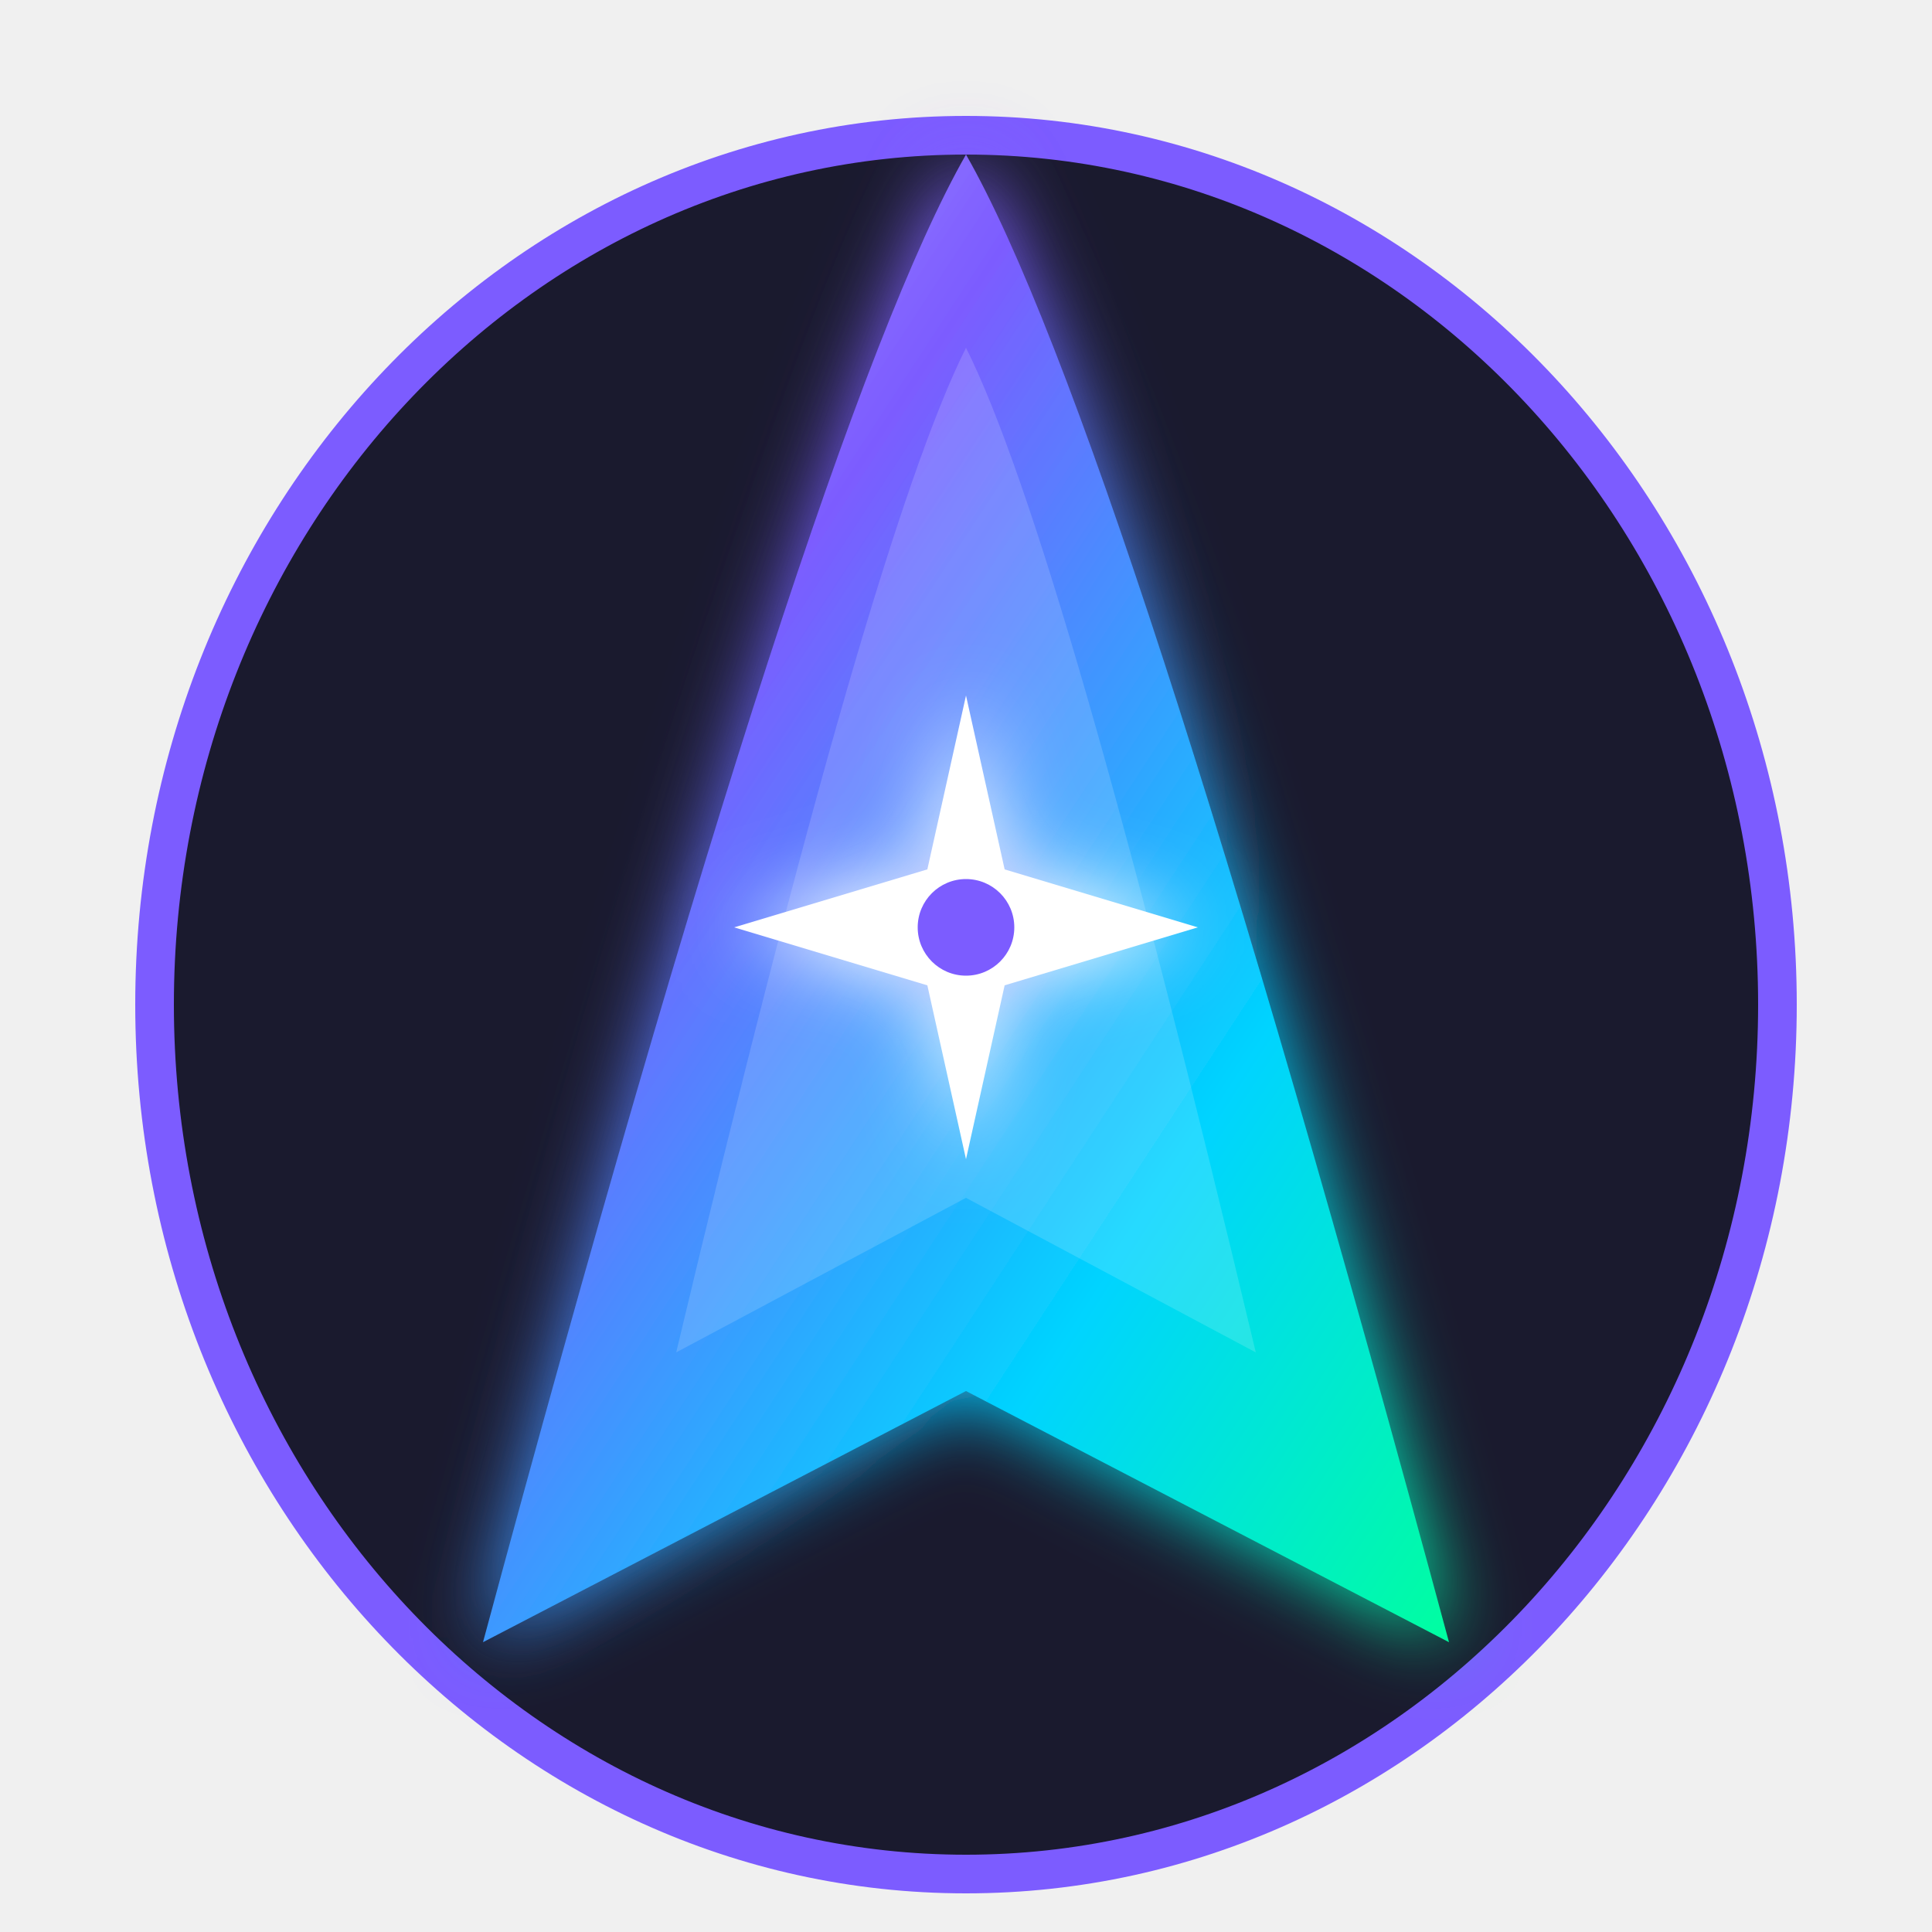
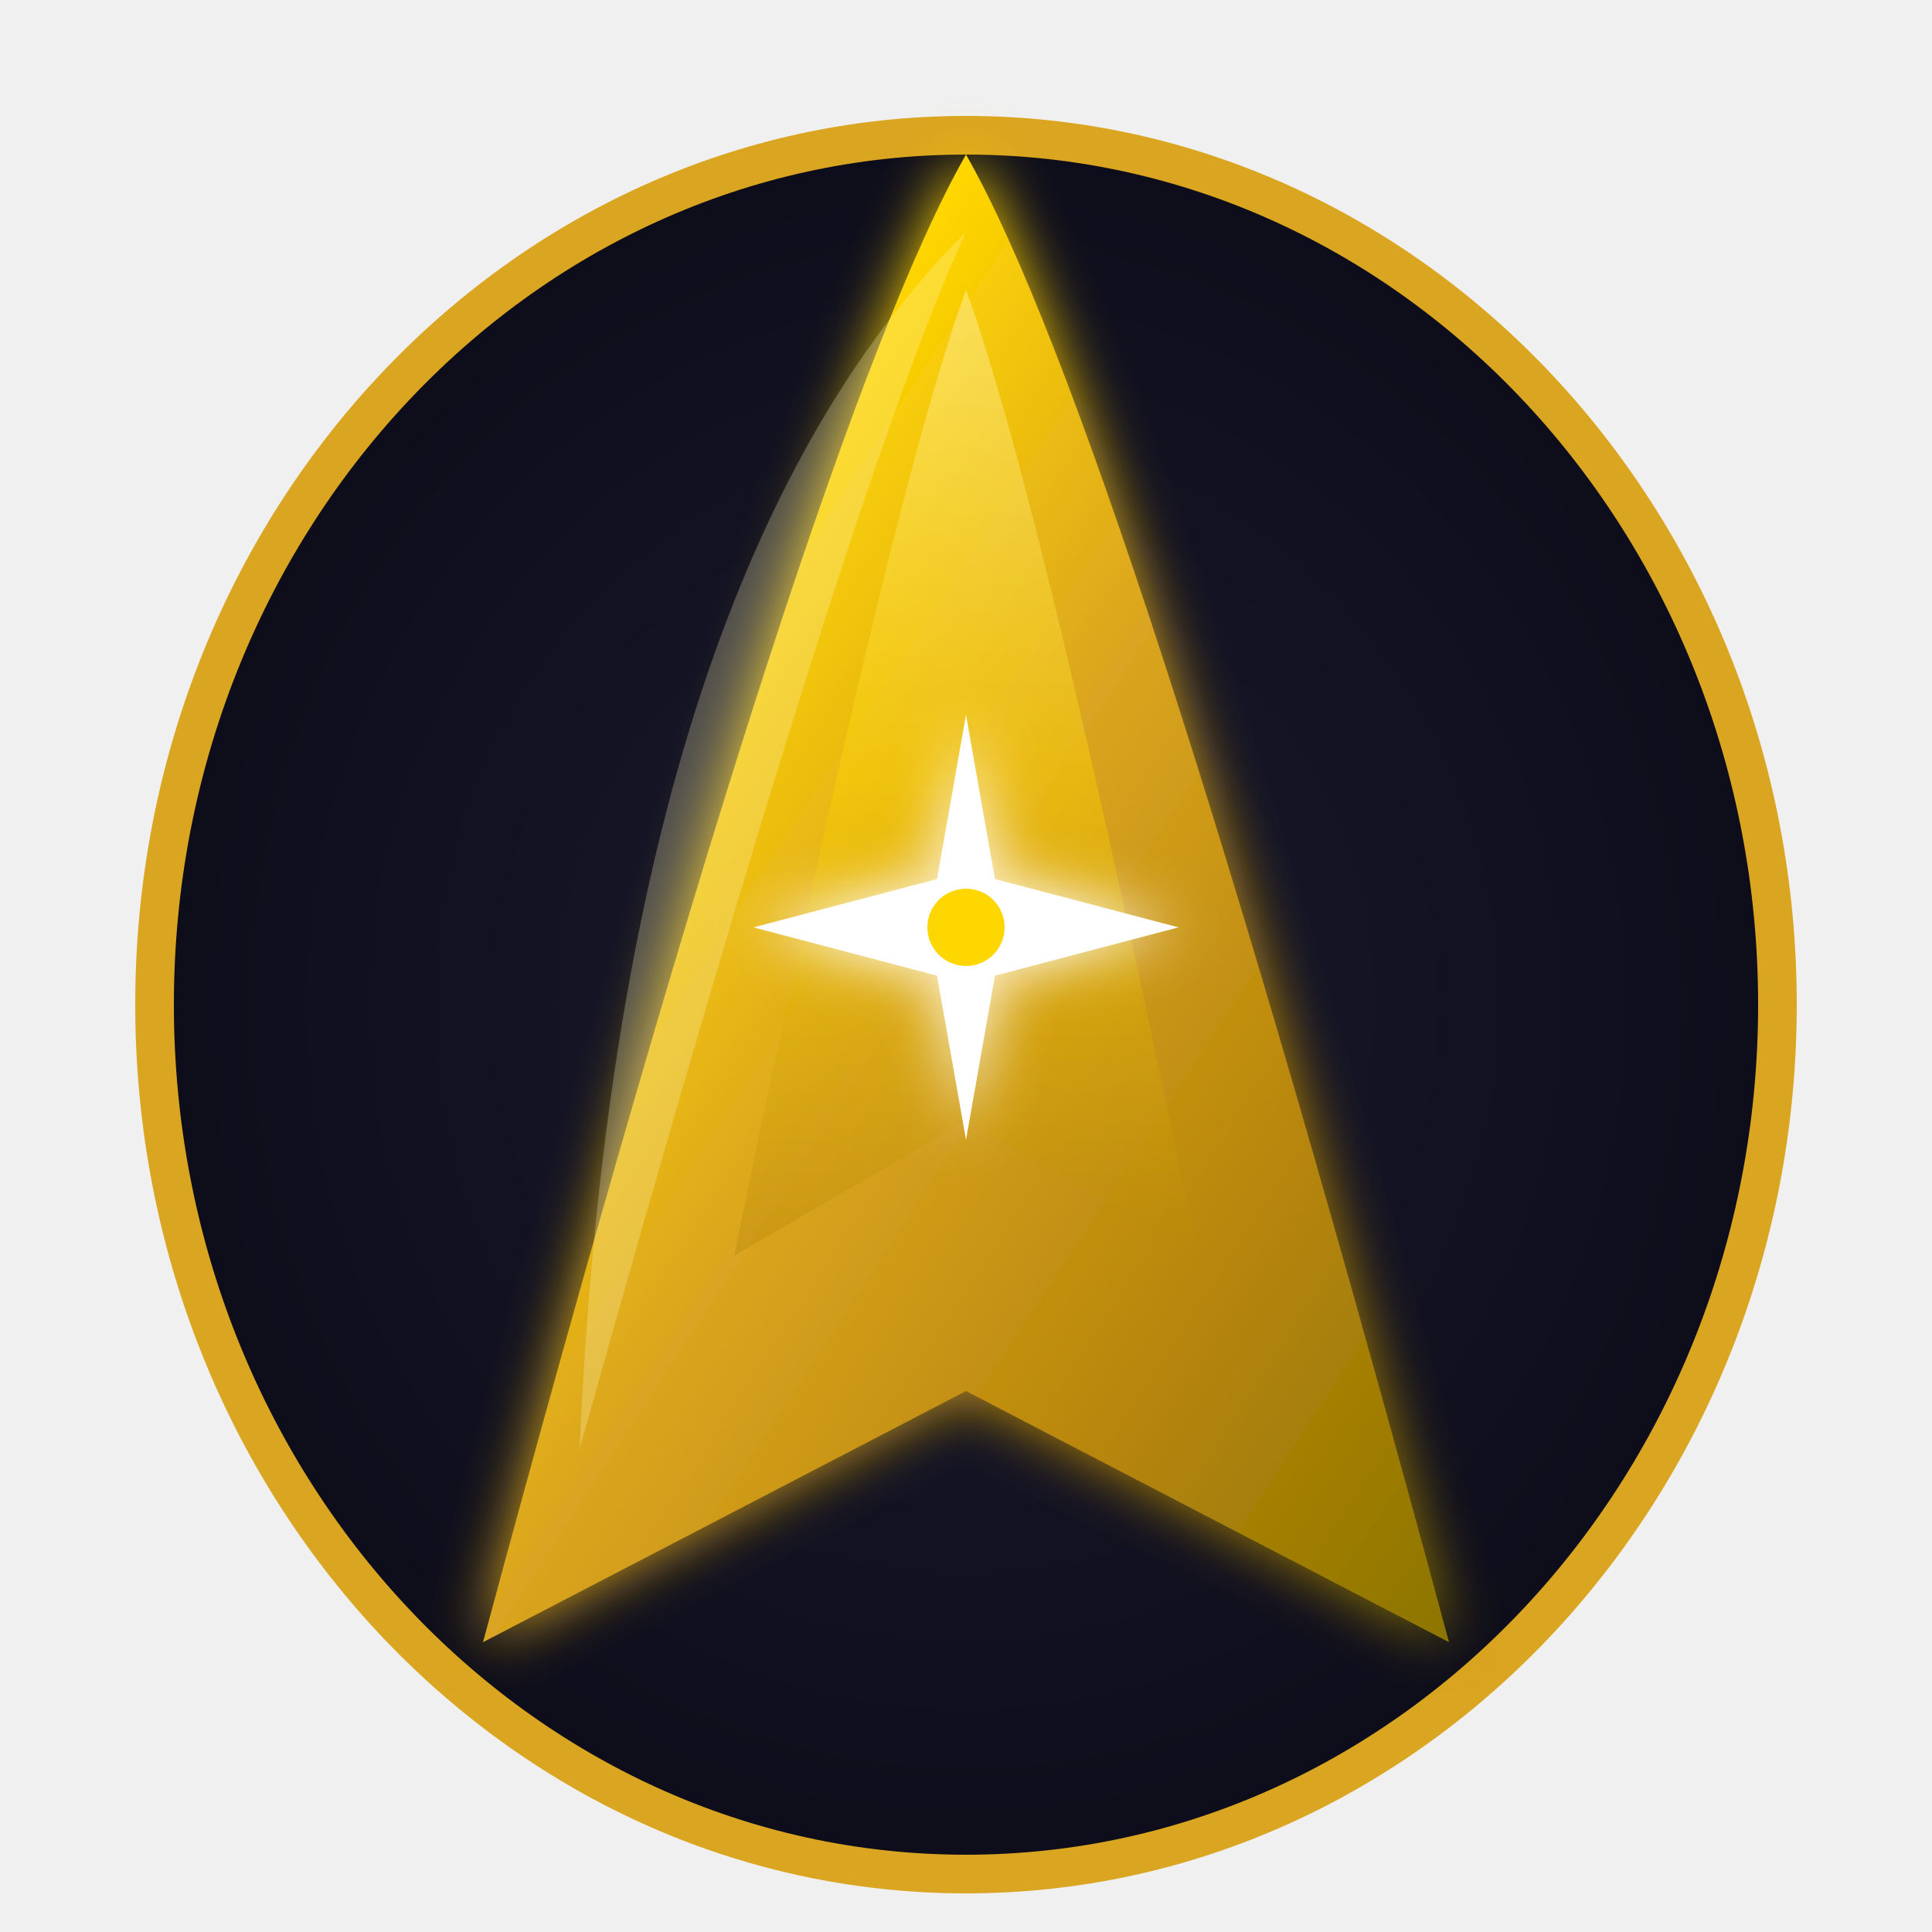
<svg xmlns="http://www.w3.org/2000/svg" viewBox="0 0 100 100" fill="none">
  <defs>
-     <linearGradient id="deltaGradient" x1="0%" y1="0%" x2="100%" y2="100%">
-       <stop offset="0%" style="stop-color:#b8a8ff" />
-       <stop offset="30%" style="stop-color:#7c5cff" />
-       <stop offset="70%" style="stop-color:#00d4ff" />
-       <stop offset="100%" style="stop-color:#00ff9f" />
+     <linearGradient id="goldGradient" x1="0%" y1="0%" x2="100%" y2="100%">
+       <stop offset="0%" style="stop-color:#fff8dc" />
+       <stop offset="25%" style="stop-color:#ffd700" />
+       <stop offset="50%" style="stop-color:#daa520" />
+       <stop offset="75%" style="stop-color:#b8860b" />
+       <stop offset="100%" style="stop-color:#8b7500" />
    </linearGradient>
-     <linearGradient id="goldGradient" x1="0%" y1="0%" x2="100%" y2="100%">
-       <stop offset="0%" style="stop-color:#ffd700" />
-       <stop offset="50%" style="stop-color:#ffb800" />
-       <stop offset="100%" style="stop-color:#ff9500" />
+     <linearGradient id="highlightGradient" x1="0%" y1="0%" x2="0%" y2="100%">
+       <stop offset="0%" style="stop-color:#fffacd" />
+       <stop offset="50%" style="stop-color:#ffd700" />
+       <stop offset="100%" style="stop-color:#b8860b" />
    </linearGradient>
+     <radialGradient id="bgGradient" cx="50%" cy="50%" r="50%">
+       <stop offset="0%" style="stop-color:#1a1a2e" />
+       <stop offset="100%" style="stop-color:#0d0d1a" />
+     </radialGradient>
    <filter id="glow" x="-20%" y="-20%" width="140%" height="140%">
-       <feGaussianBlur stdDeviation="2" result="coloredBlur" />
+       <feGaussianBlur stdDeviation="1.5" result="coloredBlur" />
      <feMerge>
        <feMergeNode in="coloredBlur" />
        <feMergeNode in="SourceGraphic" />
      </feMerge>
    </filter>
+     <filter id="innerShadow" x="-10%" y="-10%" width="120%" height="120%">
+       <feOffset dx="1" dy="1" />
+       <feGaussianBlur stdDeviation="1" />
+       <feComposite in2="SourceAlpha" operator="arithmetic" k2="-1" k3="1" />
+       <feColorMatrix type="matrix" values="0 0 0 0 0.4  0 0 0 0 0.3  0 0 0 0 0  0 0 0 0.5 0" />
+       <feBlend in2="SourceGraphic" />
+     </filter>
  </defs>
-   <ellipse cx="50" cy="52" rx="42" ry="45" fill="#1a1a2e" stroke="#7c5cff" stroke-width="2" />
-   <path d="M50 8        Q58 22 75 85        Q50 72 50 72        Q50 72 25 85        Q42 22 50 8        Z" fill="url(#deltaGradient)" filter="url(#glow)" />
-   <path d="M50 18        Q55 28 65 70        L50 62        L35 70        Q45 28 50 18        Z" fill="rgba(255,255,255,0.15)" />
+   <ellipse cx="50" cy="52" rx="42" ry="45" fill="url(#bgGradient)" stroke="#daa520" stroke-width="2" />
+   <path d="M50 8        Q58 22 75 85        Q50 72 50 72        Q50 72 25 85        Q42 22 50 8        Z" fill="url(#goldGradient)" filter="url(#glow)" />
+   <path d="M50 15        Q54 26 62 65        L50 58        L38 65        Q46 26 50 15        Z" fill="url(#highlightGradient)" opacity="0.4" />
+   <path d="M50 12 Q44 25 30 75 Q32 30 50 12 Z" fill="#fffacd" opacity="0.25" />
  <g transform="translate(50, 48)" filter="url(#glow)">
-     <path d="M0 -12 L2 -3 L12 0 L2 3 L0 12 L-2 3 L-12 0 L-2 -3 Z" fill="#ffffff" />
-     <circle cx="0" cy="0" r="2.5" fill="#7c5cff" />
+     <path d="M0 -11 L1.5 -2.5 L11 0 L1.5 2.5 L0 11 L-1.5 2.5 L-11 0 L-1.5 -2.5 Z" fill="#ffffff" />
+     <circle cx="0" cy="0" r="2" fill="#ffd700" />
  </g>
</svg>
